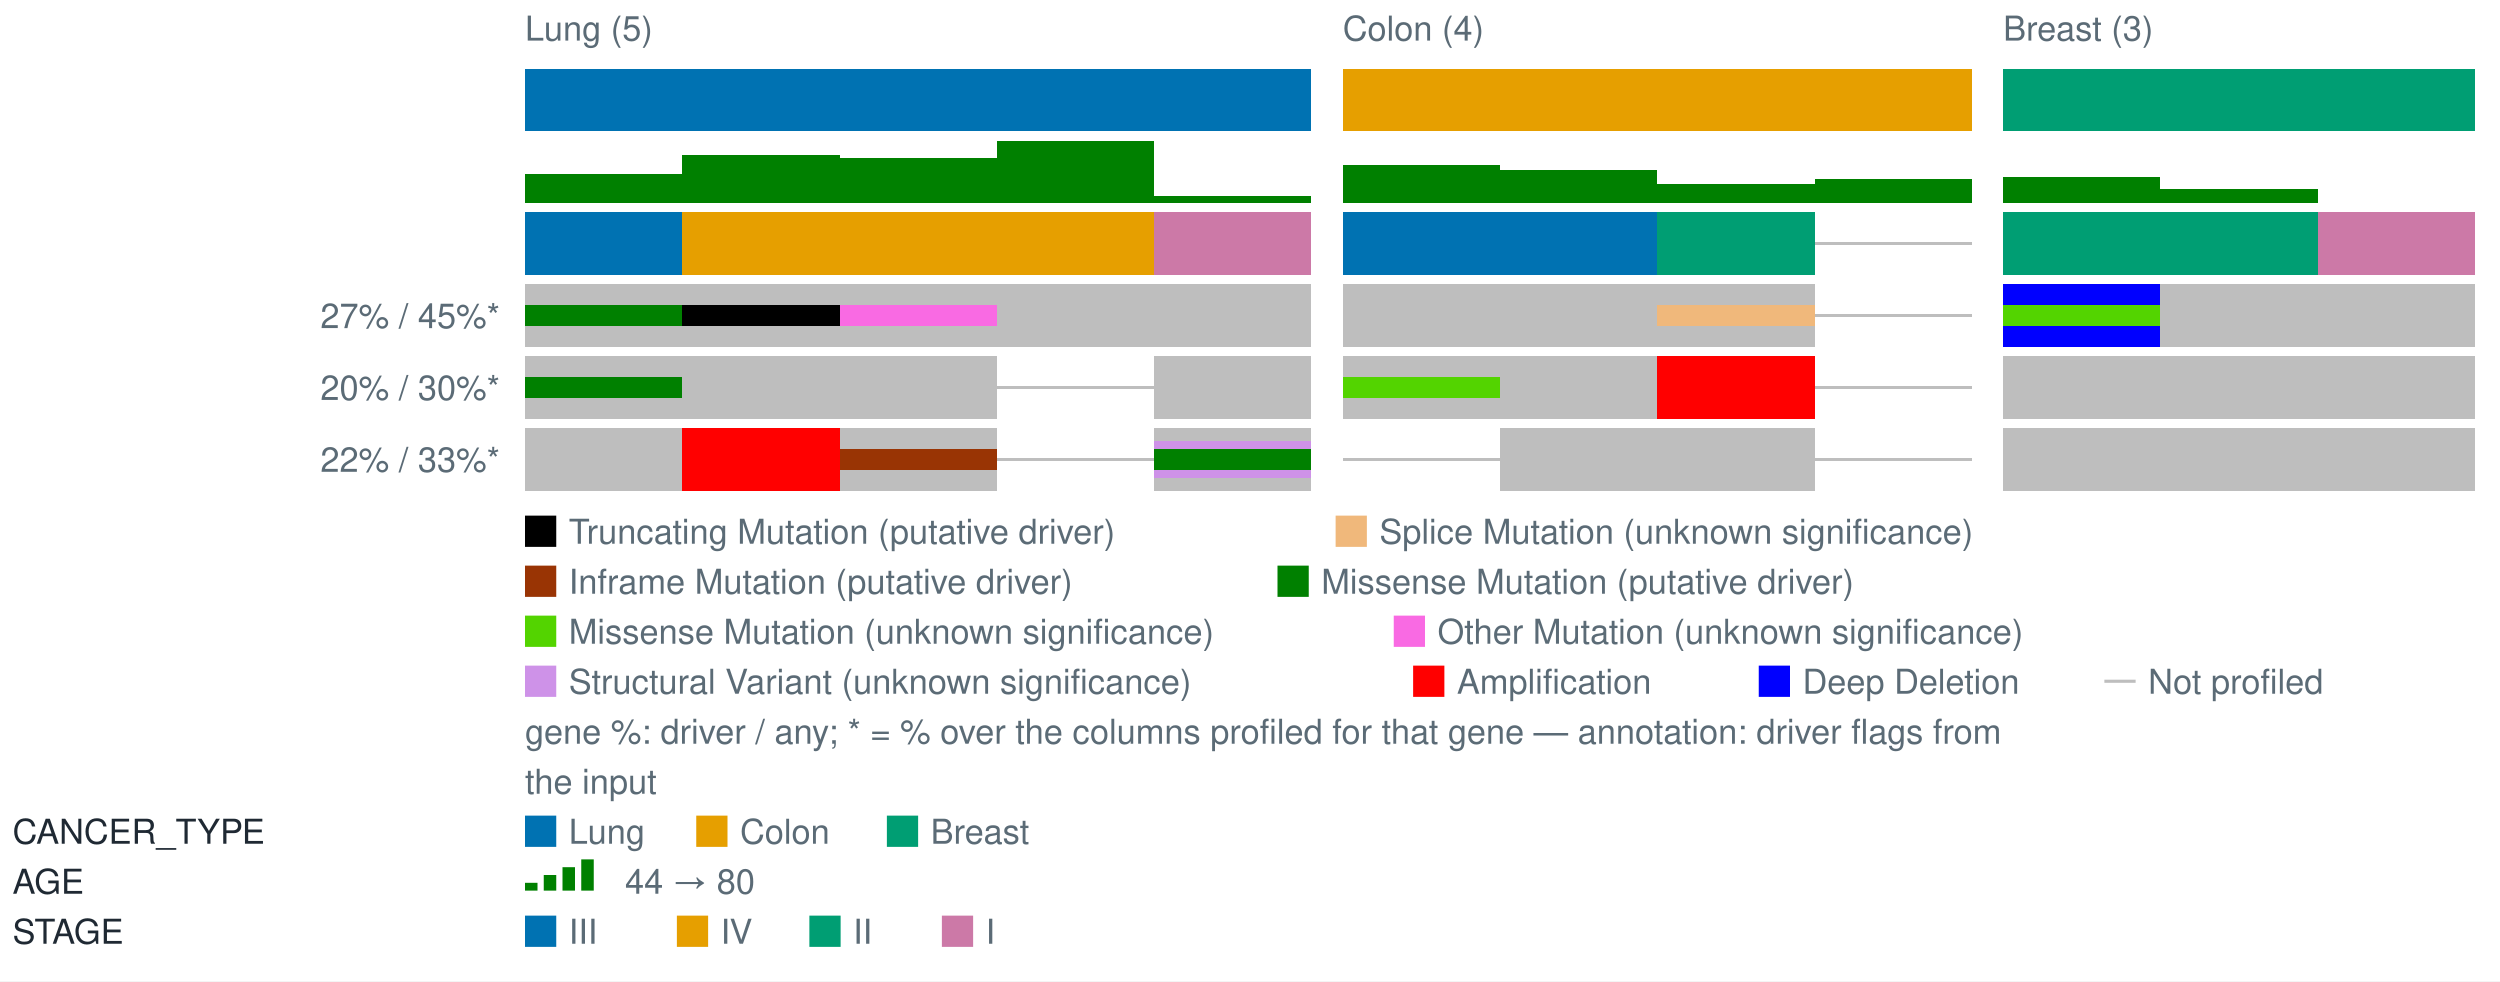
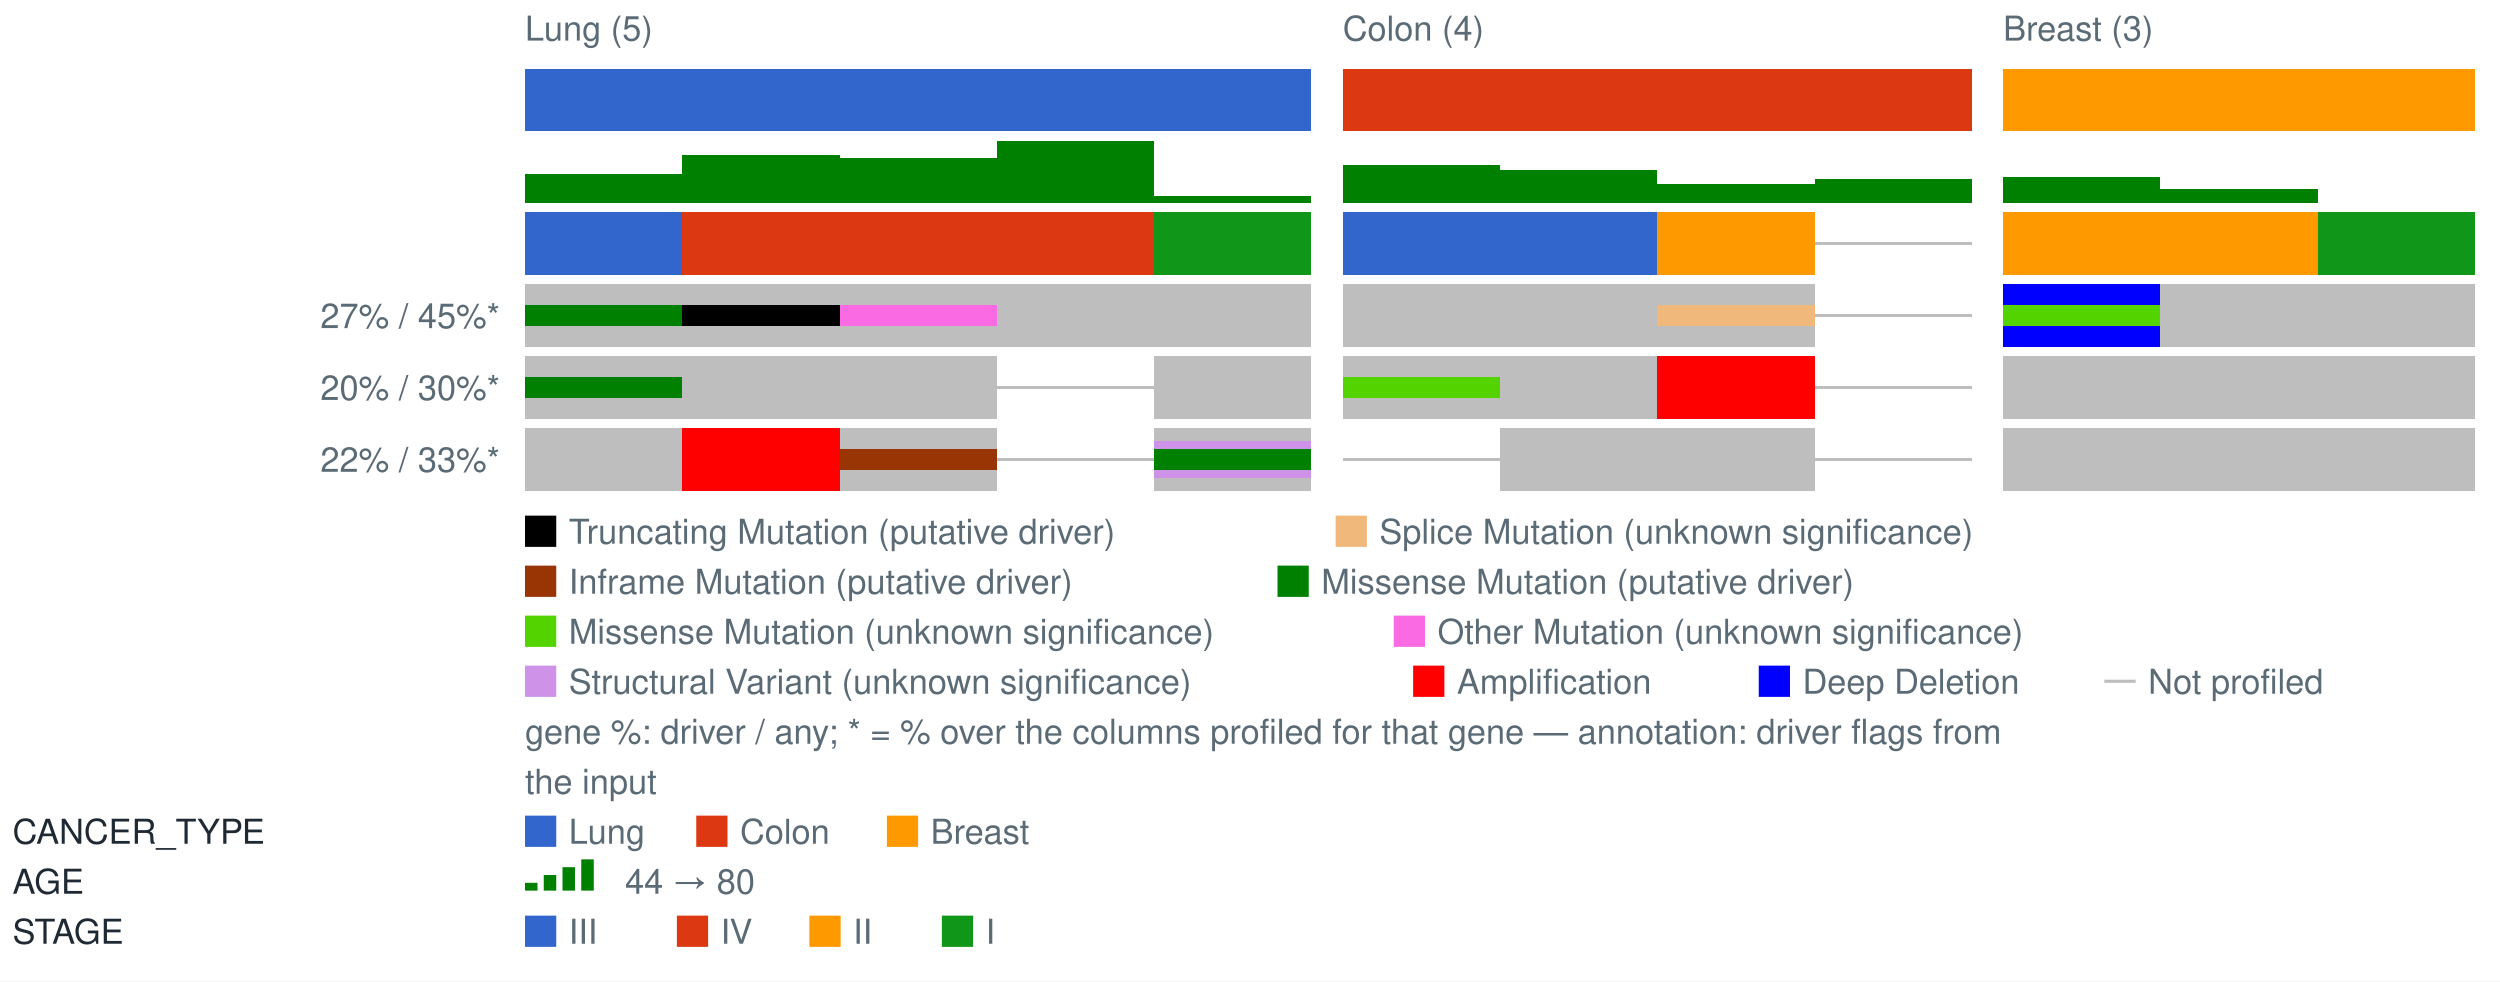
<svg xmlns="http://www.w3.org/2000/svg" width="800" height="314" font-family="IBM Plex Sans,Helvetica,Arial,sans-serif" font-size="11">
  <rect width="800" height="314" fill="#ffffff" />
  <text x="168" y="13" fill="#5b6b76">Lung (5)</text>
  <text x="429.667" y="13" fill="#5b6b76">Colon (4)</text>
  <text x="641" y="13" fill="#5b6b76">Breast (3)</text>
  <g shape-rendering="crispEdges">
    <text x="4" y="36" fill="#1f2933" />
-     <rect x="168" y="22" width="50.33" height="20" fill="#0072B2" />
-     <rect x="218.33" y="22" width="50.33" height="20" fill="#0072B2" />
-     <rect x="268.67" y="22" width="50.33" height="20" fill="#0072B2" />
-     <rect x="319" y="22" width="50.33" height="20" fill="#0072B2" />
-     <rect x="369.33" y="22" width="50.33" height="20" fill="#0072B2" />
-     <rect x="429.67" y="22" width="50.33" height="20" fill="#E69F00" />
-     <rect x="480" y="22" width="50.33" height="20" fill="#E69F00" />
-     <rect x="530.33" y="22" width="50.33" height="20" fill="#E69F00" />
-     <rect x="580.67" y="22" width="50.33" height="20" fill="#E69F00" />
-     <rect x="641" y="22" width="50.33" height="20" fill="#009E73" />
-     <rect x="691.33" y="22" width="50.33" height="20" fill="#009E73" />
-     <rect x="741.67" y="22" width="50.33" height="20" fill="#009E73" />
+     <rect x="168" y="22" width="50.33" height="20" fill="#3366cc" />
+     <rect x="218.33" y="22" width="50.33" height="20" fill="#3366cc" />
+     <rect x="268.67" y="22" width="50.33" height="20" fill="#3366cc" />
+     <rect x="319" y="22" width="50.33" height="20" fill="#3366cc" />
+     <rect x="369.33" y="22" width="50.33" height="20" fill="#3366cc" />
+     <rect x="429.67" y="22" width="50.33" height="20" fill="#dc3912" />
+     <rect x="480" y="22" width="50.33" height="20" fill="#dc3912" />
+     <rect x="530.33" y="22" width="50.33" height="20" fill="#dc3912" />
+     <rect x="580.67" y="22" width="50.33" height="20" fill="#dc3912" />
+     <rect x="641" y="22" width="50.33" height="20" fill="#ff9900" />
+     <rect x="691.33" y="22" width="50.33" height="20" fill="#ff9900" />
+     <rect x="741.67" y="22" width="50.33" height="20" fill="#ff9900" />
    <text x="4" y="59" fill="#1f2933" />
    <rect x="168" y="55.59" width="50.33" height="9.41" fill="#008000" />
    <rect x="218.33" y="49.47" width="50.33" height="15.53" fill="#008000" />
    <rect x="268.67" y="50.57" width="50.33" height="14.43" fill="#008000" />
    <rect x="319" y="45" width="50.33" height="20" fill="#008000" />
    <rect x="369.33" y="62.8" width="50.33" height="2.2" fill="#008000" />
    <rect x="429.67" y="52.76" width="50.33" height="12.24" fill="#008000" />
    <rect x="480" y="54.41" width="50.33" height="10.59" fill="#008000" />
    <rect x="530.33" y="58.88" width="50.33" height="6.12" fill="#008000" />
    <rect x="580.67" y="57.24" width="50.33" height="7.76" fill="#008000" />
    <rect x="641" y="56.69" width="50.33" height="8.31" fill="#008000" />
    <rect x="691.33" y="60.53" width="50.33" height="4.47" fill="#008000" />
    <rect x="741.67" y="65" width="50.33" height="0" fill="#008000" />
    <text x="4" y="82" fill="#1f2933" />
-     <rect x="168" y="68" width="50.33" height="20" fill="#0072B2" />
-     <rect x="218.33" y="68" width="50.33" height="20" fill="#E69F00" />
-     <rect x="268.67" y="68" width="50.33" height="20" fill="#E69F00" />
-     <rect x="319" y="68" width="50.33" height="20" fill="#E69F00" />
-     <rect x="369.33" y="68" width="50.33" height="20" fill="#CC79A7" />
-     <rect x="429.67" y="68" width="50.33" height="20" fill="#0072B2" />
-     <rect x="480" y="68" width="50.33" height="20" fill="#0072B2" />
-     <rect x="530.33" y="68" width="50.33" height="20" fill="#009E73" />
+     <rect x="168" y="68" width="50.33" height="20" fill="#3366cc" />
+     <rect x="218.33" y="68" width="50.33" height="20" fill="#dc3912" />
+     <rect x="268.67" y="68" width="50.33" height="20" fill="#dc3912" />
+     <rect x="319" y="68" width="50.33" height="20" fill="#dc3912" />
+     <rect x="369.33" y="68" width="50.33" height="20" fill="#109618" />
+     <rect x="429.67" y="68" width="50.33" height="20" fill="#3366cc" />
+     <rect x="480" y="68" width="50.33" height="20" fill="#3366cc" />
+     <rect x="530.33" y="68" width="50.33" height="20" fill="#ff9900" />
    <rect x="580.67" y="68" width="50.33" height="20" fill="#ffffff" />
    <rect x="580.67" y="77.5" width="50.33" height="1" fill="#bebebe" />
-     <rect x="641" y="68" width="50.33" height="20" fill="#009E73" />
-     <rect x="691.33" y="68" width="50.33" height="20" fill="#009E73" />
-     <rect x="741.67" y="68" width="50.33" height="20" fill="#CC79A7" />
+     <rect x="641" y="68" width="50.33" height="20" fill="#ff9900" />
+     <rect x="691.33" y="68" width="50.33" height="20" fill="#ff9900" />
+     <rect x="741.67" y="68" width="50.33" height="20" fill="#109618" />
    <text x="4" y="105" fill="#1f2933" />
    <text x="160" y="105" fill="#5b6b76" text-anchor="end">27% / 45%*</text>
    <rect x="168" y="91" width="50.33" height="20" fill="#bebebe" />
    <rect x="168" y="97.67" width="50.33" height="6.67" fill="#008000" />
    <rect x="218.33" y="91" width="50.33" height="20" fill="#bebebe" />
    <rect x="218.33" y="97.67" width="50.33" height="6.67" fill="#000000" />
    <rect x="268.67" y="91" width="50.33" height="20" fill="#bebebe" />
    <rect x="268.67" y="97.67" width="50.33" height="6.67" fill="#f96ae3" />
    <rect x="319" y="91" width="50.33" height="20" fill="#bebebe" />
    <rect x="369.33" y="91" width="50.33" height="20" fill="#bebebe" />
    <rect x="429.67" y="91" width="50.33" height="20" fill="#bebebe" />
    <rect x="480" y="91" width="50.33" height="20" fill="#bebebe" />
    <rect x="530.33" y="91" width="50.33" height="20" fill="#bebebe" />
    <rect x="530.33" y="97.67" width="50.33" height="6.67" fill="#f0b87b" />
    <rect x="580.67" y="91" width="50.33" height="20" fill="#ffffff" />
    <rect x="580.67" y="100.5" width="50.33" height="1" fill="#bebebe" />
    <rect x="641" y="91" width="50.33" height="20" fill="#bebebe" />
    <rect x="641" y="91" width="50.33" height="20" fill="#0000ff" />
    <rect x="641" y="97.67" width="50.33" height="6.67" fill="#53d400" />
    <rect x="691.33" y="91" width="50.33" height="20" fill="#bebebe" />
    <rect x="741.67" y="91" width="50.33" height="20" fill="#bebebe" />
    <text x="4" y="128" fill="#1f2933" />
    <text x="160" y="128" fill="#5b6b76" text-anchor="end">20% / 30%*</text>
    <rect x="168" y="114" width="50.33" height="20" fill="#bebebe" />
    <rect x="168" y="120.67" width="50.33" height="6.67" fill="#008000" />
    <rect x="218.33" y="114" width="50.33" height="20" fill="#bebebe" />
    <rect x="268.67" y="114" width="50.33" height="20" fill="#bebebe" />
    <rect x="319" y="114" width="50.33" height="20" fill="#ffffff" />
    <rect x="319" y="123.5" width="50.33" height="1" fill="#bebebe" />
    <rect x="369.33" y="114" width="50.33" height="20" fill="#bebebe" />
    <rect x="429.67" y="114" width="50.33" height="20" fill="#bebebe" />
    <rect x="429.67" y="120.67" width="50.33" height="6.67" fill="#53d400" />
    <rect x="480" y="114" width="50.33" height="20" fill="#bebebe" />
    <rect x="530.33" y="114" width="50.33" height="20" fill="#bebebe" />
    <rect x="530.33" y="114" width="50.33" height="20" fill="#ff0000" />
    <rect x="580.67" y="114" width="50.33" height="20" fill="#ffffff" />
    <rect x="580.67" y="123.5" width="50.33" height="1" fill="#bebebe" />
    <rect x="641" y="114" width="50.33" height="20" fill="#bebebe" />
    <rect x="691.33" y="114" width="50.33" height="20" fill="#bebebe" />
    <rect x="741.67" y="114" width="50.33" height="20" fill="#bebebe" />
    <text x="4" y="151" fill="#1f2933" />
    <text x="160" y="151" fill="#5b6b76" text-anchor="end">22% / 33%*</text>
    <rect x="168" y="137" width="50.33" height="20" fill="#bebebe" />
    <rect x="218.33" y="137" width="50.33" height="20" fill="#bebebe" />
    <rect x="218.33" y="137" width="50.33" height="20" fill="#ff0000" />
    <rect x="268.67" y="137" width="50.33" height="20" fill="#bebebe" />
    <rect x="268.67" y="143.67" width="50.33" height="6.67" fill="#993404" />
    <rect x="319" y="137" width="50.33" height="20" fill="#ffffff" />
    <rect x="319" y="146.5" width="50.33" height="1" fill="#bebebe" />
    <rect x="369.33" y="137" width="50.33" height="20" fill="#bebebe" />
    <rect x="369.33" y="141" width="50.33" height="12" fill="#ce92e8" />
    <rect x="369.33" y="143.67" width="50.33" height="6.67" fill="#008000" />
    <rect x="429.67" y="137" width="50.33" height="20" fill="#ffffff" />
    <rect x="429.67" y="146.5" width="50.33" height="1" fill="#bebebe" />
    <rect x="480" y="137" width="50.33" height="20" fill="#bebebe" />
    <rect x="530.33" y="137" width="50.33" height="20" fill="#bebebe" />
    <rect x="580.67" y="137" width="50.33" height="20" fill="#ffffff" />
    <rect x="580.67" y="146.5" width="50.33" height="1" fill="#bebebe" />
    <rect x="641" y="137" width="50.33" height="20" fill="#bebebe" />
    <rect x="691.33" y="137" width="50.33" height="20" fill="#bebebe" />
    <rect x="741.67" y="137" width="50.33" height="20" fill="#bebebe" />
  </g>
  <rect x="168" y="165" width="10" height="10" fill="#000000" />
  <text x="182" y="174" fill="#5b6b76">Truncating Mutation (putative driver)</text>
  <rect x="427.4" y="165" width="10" height="10" fill="#f0b87b" />
  <text x="441.4" y="174" fill="#5b6b76">Splice Mutation (unknown significance)</text>
  <rect x="168" y="181" width="10" height="10" fill="#993404" />
  <text x="182" y="190" fill="#5b6b76">Inframe Mutation (putative driver)</text>
  <rect x="408.8" y="181" width="10" height="10" fill="#008000" />
  <text x="422.8" y="190" fill="#5b6b76">Missense Mutation (putative driver)</text>
  <rect x="168" y="197" width="10" height="10" fill="#53d400" />
  <text x="182" y="206" fill="#5b6b76">Missense Mutation (unknown significance)</text>
  <rect x="446" y="197" width="10" height="10" fill="#f96ae3" />
  <text x="460" y="206" fill="#5b6b76">Other Mutation (unknown significance)</text>
  <rect x="168" y="213" width="10" height="10" fill="#ce92e8" />
  <text x="182" y="222" fill="#5b6b76">Structural Variant (unknown significance)</text>
  <rect x="452.2" y="213" width="10" height="10" fill="#ff0000" />
  <text x="466.2" y="222" fill="#5b6b76">Amplification</text>
  <rect x="562.8" y="213" width="10" height="10" fill="#0000ff" />
  <text x="576.8" y="222" fill="#5b6b76">Deep Deletion</text>
  <rect x="673.4" y="213" width="10" height="10" fill="#ffffff" />
  <rect x="673.4" y="217.5" width="10" height="1" fill="#bebebe" />
  <text x="687.4" y="222" fill="#5b6b76">Not profiled</text>
  <text x="168" y="238" fill="#5b6b76">gene %: driver / any; * = % over the columns profiled for that gene — annotation: driver flags from</text>
  <text x="168" y="254" fill="#5b6b76">the input</text>
  <text x="4" y="270" fill="#1f2933">CANCER_TYPE</text>
-   <rect x="168" y="261" width="10" height="10" fill="#0072B2" />
+   <rect x="168" y="261" width="10" height="10" fill="#3366cc" />
  <text x="182" y="270" fill="#5b6b76">Lung</text>
-   <rect x="222.8" y="261" width="10" height="10" fill="#E69F00" />
+   <rect x="222.8" y="261" width="10" height="10" fill="#dc3912" />
  <text x="236.8" y="270" fill="#5b6b76">Colon</text>
-   <rect x="283.8" y="261" width="10" height="10" fill="#009E73" />
+   <rect x="283.8" y="261" width="10" height="10" fill="#ff9900" />
  <text x="297.8" y="270" fill="#5b6b76">Breast</text>
  <text x="4" y="286" fill="#1f2933">AGE</text>
  <rect x="168" y="282.5" width="4" height="2.5" fill="#008000" />
  <rect x="174" y="280" width="4" height="5" fill="#008000" />
  <rect x="180" y="277.5" width="4" height="7.5" fill="#008000" />
  <rect x="186" y="275" width="4" height="10" fill="#008000" />
  <text x="200" y="286" fill="#5b6b76">44 → 80</text>
  <text x="4" y="302" fill="#1f2933">STAGE</text>
-   <rect x="168" y="293" width="10" height="10" fill="#0072B2" />
+   <rect x="168" y="293" width="10" height="10" fill="#3366cc" />
  <text x="182" y="302" fill="#5b6b76">III</text>
-   <rect x="216.6" y="293" width="10" height="10" fill="#E69F00" />
+   <rect x="216.6" y="293" width="10" height="10" fill="#dc3912" />
  <text x="230.6" y="302" fill="#5b6b76">IV</text>
-   <rect x="259" y="293" width="10" height="10" fill="#009E73" />
+   <rect x="259" y="293" width="10" height="10" fill="#ff9900" />
  <text x="273" y="302" fill="#5b6b76">II</text>
-   <rect x="301.4" y="293" width="10" height="10" fill="#CC79A7" />
+   <rect x="301.4" y="293" width="10" height="10" fill="#109618" />
  <text x="315.4" y="302" fill="#5b6b76">I</text>
</svg>
